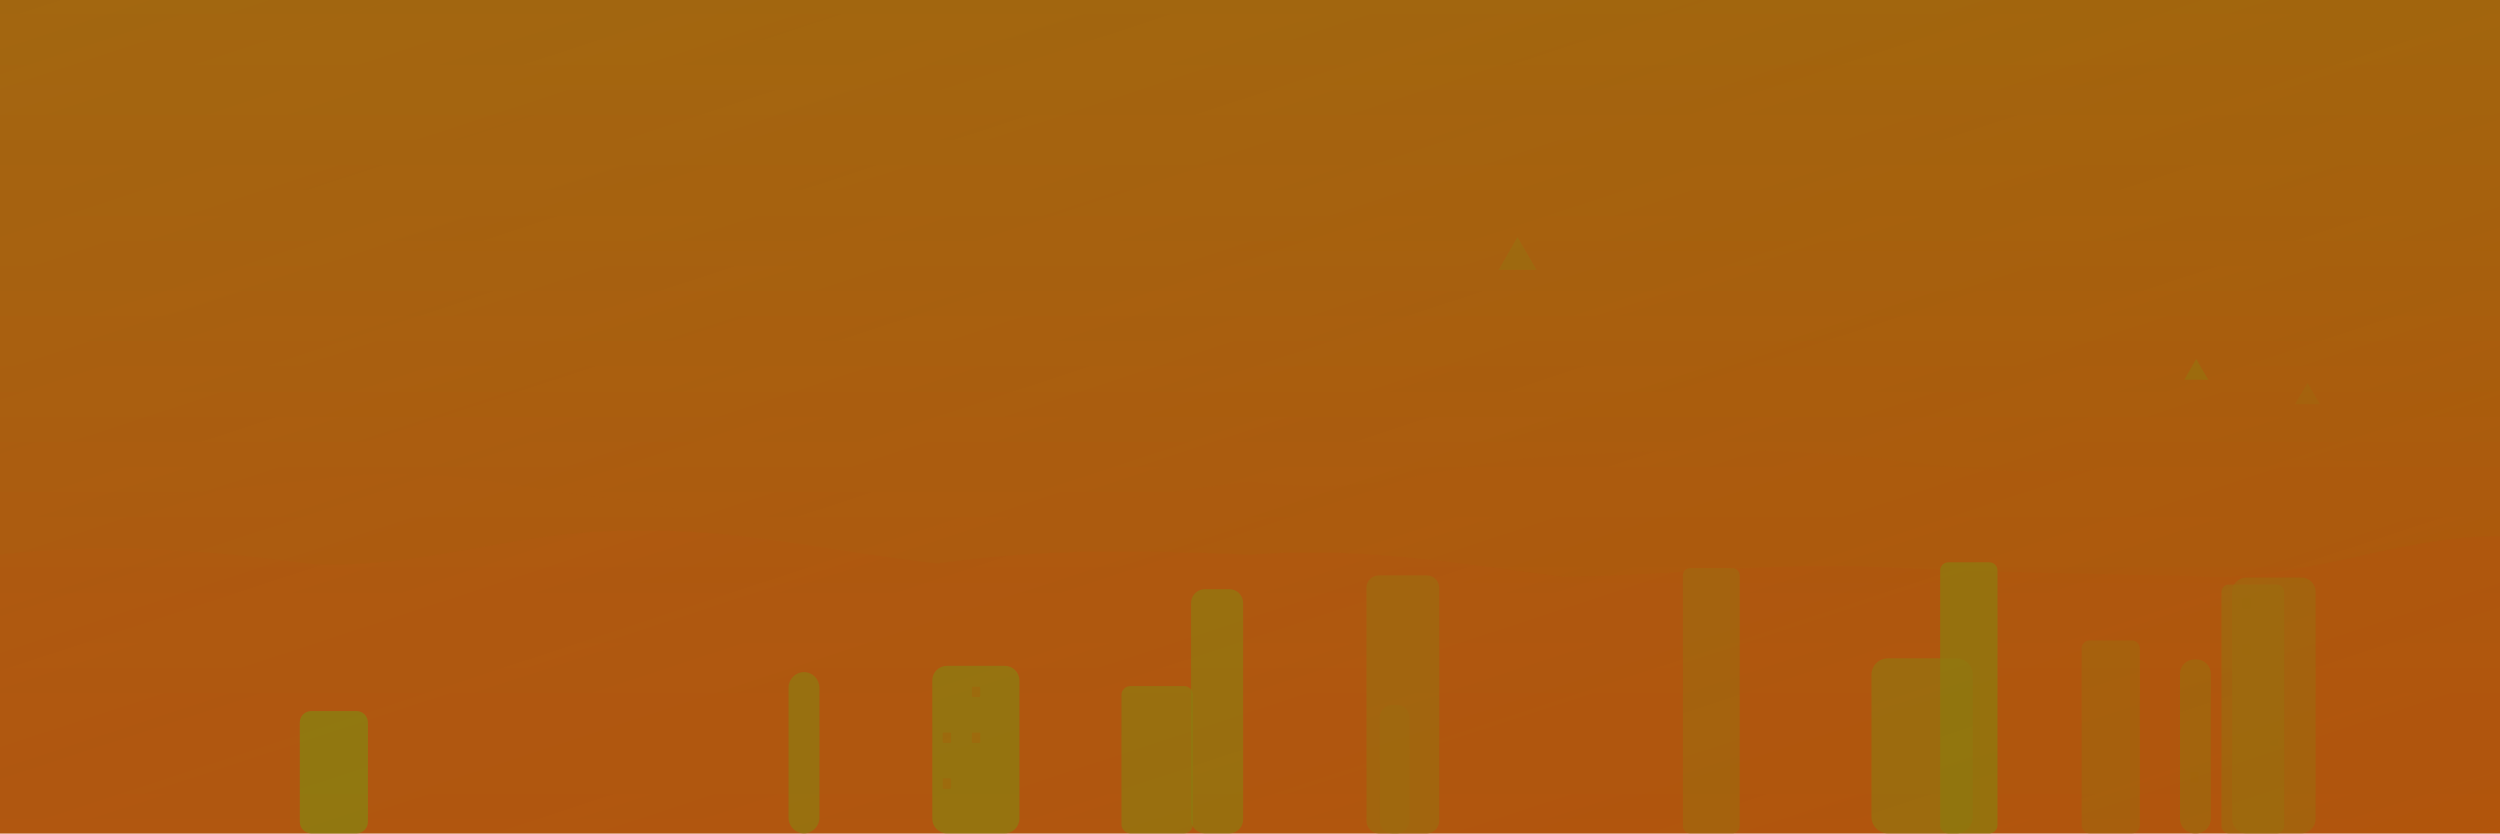
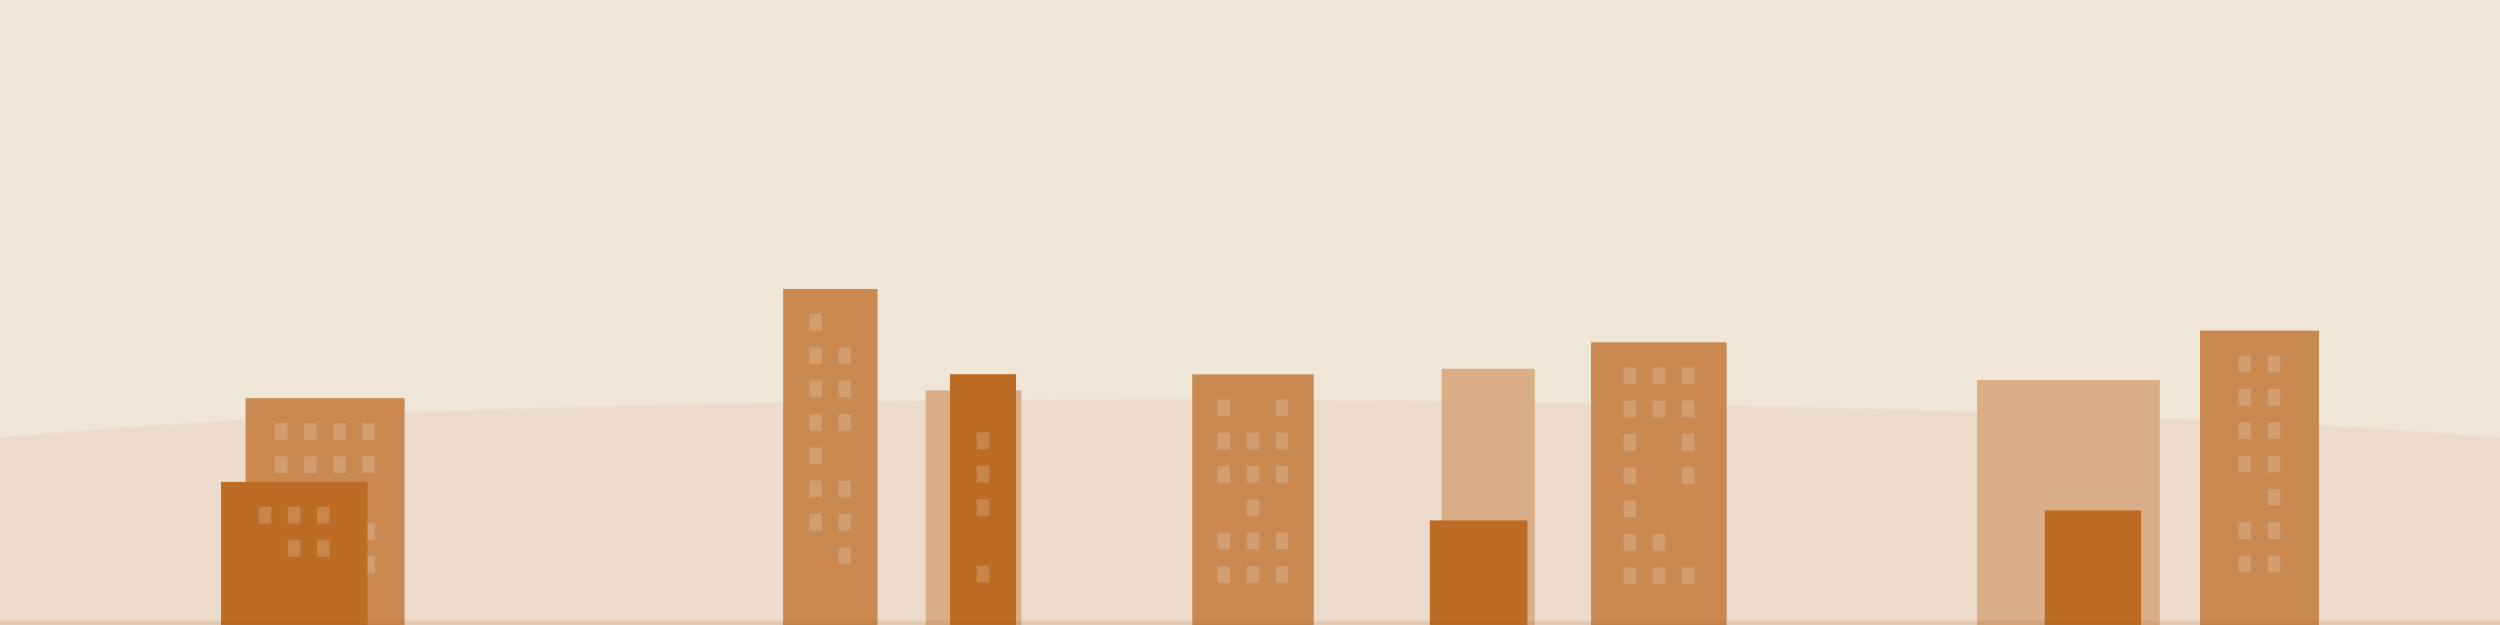
- <svg xmlns="http://www.w3.org/2000/svg" viewBox="0 0 1200 400" width="1200" height="400">
-   <defs>
-     <linearGradient id="bg" x1="0" y1="0" x2="0" y2="1">
-       <stop offset="0%" stop-color="#a16207" />
-       <stop offset="100%" stop-color="#c2410c" />
-     </linearGradient>
-     <linearGradient id="warm" x1="0" y1="0" x2="1" y2="1">
-       <stop offset="0%" stop-color="#ad9366" stop-opacity="0.18" />
-       <stop offset="100%" stop-color="#ad9366" stop-opacity="0.06" />
-     </linearGradient>
-   </defs>
-   <rect width="1200" height="400" fill="url(#bg)" />
-   <path d="M0 400 L0 239.456 C60.0 241.8, 90.0 236.2, 150.0 230.4 C210.0 222.2, 240.0 233.5, 300.0 240.1 C360.0 249.0, 390.0 262.6, 450.0 253.6 C510.0 245.5, 540.0 238.4, 600.0 231.1 C660.0 239.5, 690.0 222.2, 750.0 218.7 C810.0 215.7, 840.0 214.4, 900.0 219.8 C960.0 227.5, 990.0 229.3, 1050.0 220.3 C1110.0 220.6, 1140.0 222.0, 1200.0 221.6 L1200 400 Z" fill="#b64d0a" opacity="0.45" />
-   <path d="M0 400 L0 266.092 C52.5 260.6, 97.5 263.8, 150.0 270.7 C202.5 273.2, 247.5 254.7, 300.0 254.8 C352.5 253.0, 397.5 264.6, 450.0 270.4 C502.5 263.0, 547.5 264.1, 600.0 266.2 C652.5 262.2, 697.5 270.0, 750.0 276.9 C802.5 276.2, 847.5 269.9, 900.0 272.0 C952.5 274.7, 997.5 275.4, 1050.0 276.3 C1102.5 280.9, 1147.5 257.3, 1200.0 257.3 L1200 400 Z" fill="#c2410c" opacity="0.3" />
-   <rect x="807.8" y="272.7" width="27.2" height="127.3" rx="3.4" fill="#93730d" opacity="0.55" />
-   <rect x="1046.4" y="316.5" width="14.8" height="83.5" rx="7.0" fill="#9c690c" opacity="0.80" />
-   <rect x="1051.4" y="370.5" width="4" height="5" rx="0.5" fill="#a16207" opacity="0.6" />
-   <rect x="898.3" y="316.0" width="48.7" height="84.0" rx="7.9" fill="#897d0d" opacity="0.75" />
-   <rect x="447.5" y="319.6" width="41.8" height="80.4" rx="7.0" fill="#6d9b0d" opacity="0.67" />
-   <rect x="466.5" y="329.6" width="4" height="5" rx="0.5" fill="#a16207" opacity="0.6" />
-   <rect x="452.5" y="351.6" width="4" height="5" rx="0.5" fill="#a16207" opacity="0.6" />
-   <rect x="466.5" y="351.6" width="4" height="5" rx="0.5" fill="#a16207" opacity="0.6" />
-   <rect x="452.5" y="373.6" width="4" height="5" rx="0.5" fill="#a16207" opacity="0.6" />
-   <rect x="143.9" y="341.3" width="32.7" height="58.7" rx="5.5" fill="#6a9e0d" opacity="0.75" />
-   <rect x="571.7" y="282.8" width="25.0" height="117.2" rx="6.6" fill="#73940d" opacity="0.63" />
-   <rect x="1071.4" y="277.2" width="40.1" height="122.8" rx="6.9" fill="#8e770d" opacity="0.50" />
-   <rect x="1076.4" y="287.2" width="4" height="5" rx="0.5" fill="#a16207" opacity="0.6" />
-   <rect x="1076.4" y="309.2" width="4" height="5" rx="0.5" fill="#a16207" opacity="0.6" />
-   <rect x="1089.8" y="353.2" width="4" height="5" rx="0.5" fill="#a16207" opacity="0.6" />
-   <rect x="378.5" y="322.6" width="14.8" height="77.4" rx="7.5" fill="#7c8a0d" opacity="0.75" />
-   <rect x="538.3" y="329.3" width="34.3" height="70.7" rx="4.3" fill="#75920d" opacity="0.65" />
-   <rect x="662.3" y="338.4" width="14.2" height="61.6" rx="6.0" fill="#7c8b0d" opacity="0.67" />
-   <rect x="931.3" y="269.9" width="27.5" height="130.1" rx="3.9" fill="#7c8a0d" opacity="0.79" />
-   <rect x="999.2" y="307.4" width="27.9" height="92.6" rx="3.8" fill="#9c690c" opacity="0.56" />
-   <rect x="1066.3" y="280.6" width="30.1" height="119.4" rx="3.5" fill="#91750d" opacity="0.60" />
-   <rect x="655.9" y="276.2" width="34.9" height="123.8" rx="5.9" fill="#9d680c" opacity="0.84" />
-   <polygon points="1107.6,183.7 1101.6,194.0 1113.5,194.0" fill="#65a30d" opacity="0.15" />
-   <polygon points="728.4,113.8 719.4,129.5 737.5,129.5" fill="#65a30d" opacity="0.28" />
-   <polygon points="1054.2,172.3 1048.4,182.3 1060.0,182.3" fill="#65a30d" opacity="0.33" />
-   <rect width="1200" height="400" fill="url(#warm)" />
-   <rect width="1200" height="400" fill="#a16207" opacity="0.45" />
+ <svg xmlns="http://www.w3.org/2000/svg" viewBox="0 0 1200 300" width="1200" height="300">
+   <rect width="1200" height="300" fill="#f0e6d8" />
+   <path d="M0 300 L0 210.0 C322.6 179.7, 1005.3 192.7, 1200 210.0 L1200 300 Z" fill="#e4c4a8" opacity="0.3" />
+   <rect x="114.9" y="235.7" width="42.2" height="64.3" fill="#daae87" />
+   <rect x="444.3" y="187.4" width="46.0" height="112.6" fill="#daae87" />
+   <rect x="692.0" y="177.0" width="44.7" height="123.0" fill="#daae87" />
+   <rect x="949.0" y="182.4" width="87.7" height="117.6" fill="#daae87" />
+   <rect x="117.9" y="191.1" width="76.3" height="108.9" fill="#c98951" />
+   <rect x="132.0" y="203.1" width="6" height="8" fill="#dcb28e" opacity="0.5" />
+   <rect x="146.0" y="203.1" width="6" height="8" fill="#dcb28e" opacity="0.5" />
+   <rect x="160.0" y="203.1" width="6" height="8" fill="#dcb28e" opacity="0.5" />
+   <rect x="174.0" y="203.1" width="6" height="8" fill="#dcb28e" opacity="0.5" />
+   <rect x="132.0" y="219.1" width="6" height="8" fill="#dcb28e" opacity="0.5" />
+   <rect x="146.0" y="219.1" width="6" height="8" fill="#dcb28e" opacity="0.5" />
+   <rect x="160.0" y="219.1" width="6" height="8" fill="#dcb28e" opacity="0.5" />
+   <rect x="174.0" y="219.1" width="6" height="8" fill="#dcb28e" opacity="0.5" />
+   <rect x="132.0" y="235.1" width="6" height="8" fill="#dcb28e" opacity="0.5" />
+   <rect x="160.0" y="235.1" width="6" height="8" fill="#dcb28e" opacity="0.5" />
+   <rect x="132.0" y="251.1" width="6" height="8" fill="#dcb28e" opacity="0.5" />
+   <rect x="160.0" y="251.1" width="6" height="8" fill="#dcb28e" opacity="0.5" />
+   <rect x="174.0" y="251.1" width="6" height="8" fill="#dcb28e" opacity="0.5" />
+   <rect x="132.0" y="267.1" width="6" height="8" fill="#dcb28e" opacity="0.5" />
+   <rect x="146.0" y="267.1" width="6" height="8" fill="#dcb28e" opacity="0.5" />
+   <rect x="160.0" y="267.1" width="6" height="8" fill="#dcb28e" opacity="0.5" />
+   <rect x="174.0" y="267.1" width="6" height="8" fill="#dcb28e" opacity="0.5" />
+   <rect x="375.9" y="138.7" width="45.3" height="161.3" fill="#c98951" />
+   <rect x="388.5" y="150.7" width="6" height="8" fill="#dcb28e" opacity="0.5" />
+   <rect x="388.5" y="166.7" width="6" height="8" fill="#dcb28e" opacity="0.5" />
+   <rect x="402.5" y="166.7" width="6" height="8" fill="#dcb28e" opacity="0.5" />
+   <rect x="388.5" y="182.7" width="6" height="8" fill="#dcb28e" opacity="0.5" />
+   <rect x="402.5" y="182.7" width="6" height="8" fill="#dcb28e" opacity="0.5" />
+   <rect x="388.5" y="198.7" width="6" height="8" fill="#dcb28e" opacity="0.5" />
+   <rect x="402.5" y="198.7" width="6" height="8" fill="#dcb28e" opacity="0.5" />
+   <rect x="388.5" y="214.7" width="6" height="8" fill="#dcb28e" opacity="0.5" />
+   <rect x="388.5" y="230.7" width="6" height="8" fill="#dcb28e" opacity="0.5" />
+   <rect x="402.5" y="230.7" width="6" height="8" fill="#dcb28e" opacity="0.5" />
+   <rect x="388.5" y="246.7" width="6" height="8" fill="#dcb28e" opacity="0.5" />
+   <rect x="402.5" y="246.7" width="6" height="8" fill="#dcb28e" opacity="0.5" />
+   <rect x="402.5" y="262.7" width="6" height="8" fill="#dcb28e" opacity="0.5" />
+   <rect x="572.3" y="179.7" width="58.3" height="120.3" fill="#c98951" />
+   <rect x="584.4" y="191.7" width="6" height="8" fill="#dcb28e" opacity="0.5" />
+   <rect x="612.4" y="191.7" width="6" height="8" fill="#dcb28e" opacity="0.5" />
+   <rect x="584.4" y="207.7" width="6" height="8" fill="#dcb28e" opacity="0.5" />
+   <rect x="598.4" y="207.7" width="6" height="8" fill="#dcb28e" opacity="0.5" />
+   <rect x="612.4" y="207.7" width="6" height="8" fill="#dcb28e" opacity="0.5" />
+   <rect x="584.4" y="223.7" width="6" height="8" fill="#dcb28e" opacity="0.5" />
+   <rect x="598.4" y="223.7" width="6" height="8" fill="#dcb28e" opacity="0.5" />
+   <rect x="612.4" y="223.7" width="6" height="8" fill="#dcb28e" opacity="0.5" />
+   <rect x="598.4" y="239.7" width="6" height="8" fill="#dcb28e" opacity="0.5" />
+   <rect x="584.4" y="255.7" width="6" height="8" fill="#dcb28e" opacity="0.5" />
+   <rect x="598.4" y="255.7" width="6" height="8" fill="#dcb28e" opacity="0.5" />
+   <rect x="612.4" y="255.7" width="6" height="8" fill="#dcb28e" opacity="0.5" />
+   <rect x="584.4" y="271.7" width="6" height="8" fill="#dcb28e" opacity="0.5" />
+   <rect x="598.4" y="271.7" width="6" height="8" fill="#dcb28e" opacity="0.5" />
+   <rect x="612.4" y="271.7" width="6" height="8" fill="#dcb28e" opacity="0.5" />
+   <rect x="763.7" y="164.3" width="65.1" height="135.7" fill="#c98951" />
+   <rect x="779.3" y="176.3" width="6" height="8" fill="#dcb28e" opacity="0.5" />
+   <rect x="793.3" y="176.3" width="6" height="8" fill="#dcb28e" opacity="0.5" />
+   <rect x="807.3" y="176.3" width="6" height="8" fill="#dcb28e" opacity="0.5" />
+   <rect x="779.3" y="192.3" width="6" height="8" fill="#dcb28e" opacity="0.5" />
+   <rect x="793.3" y="192.3" width="6" height="8" fill="#dcb28e" opacity="0.5" />
+   <rect x="807.3" y="192.3" width="6" height="8" fill="#dcb28e" opacity="0.5" />
+   <rect x="779.3" y="208.3" width="6" height="8" fill="#dcb28e" opacity="0.5" />
+   <rect x="807.3" y="208.3" width="6" height="8" fill="#dcb28e" opacity="0.5" />
+   <rect x="779.3" y="224.3" width="6" height="8" fill="#dcb28e" opacity="0.5" />
+   <rect x="807.3" y="224.3" width="6" height="8" fill="#dcb28e" opacity="0.5" />
+   <rect x="779.3" y="240.3" width="6" height="8" fill="#dcb28e" opacity="0.5" />
+   <rect x="779.3" y="256.3" width="6" height="8" fill="#dcb28e" opacity="0.5" />
+   <rect x="793.3" y="256.3" width="6" height="8" fill="#dcb28e" opacity="0.5" />
+   <rect x="779.3" y="272.3" width="6" height="8" fill="#dcb28e" opacity="0.5" />
+   <rect x="793.3" y="272.3" width="6" height="8" fill="#dcb28e" opacity="0.5" />
+   <rect x="807.3" y="272.3" width="6" height="8" fill="#dcb28e" opacity="0.5" />
+   <rect x="1056.0" y="158.7" width="57.1" height="141.3" fill="#c98951" />
+   <rect x="1074.5" y="170.7" width="6" height="8" fill="#dcb28e" opacity="0.5" />
+   <rect x="1088.5" y="170.7" width="6" height="8" fill="#dcb28e" opacity="0.5" />
+   <rect x="1074.5" y="186.7" width="6" height="8" fill="#dcb28e" opacity="0.5" />
+   <rect x="1088.5" y="186.7" width="6" height="8" fill="#dcb28e" opacity="0.5" />
+   <rect x="1074.5" y="202.7" width="6" height="8" fill="#dcb28e" opacity="0.5" />
+   <rect x="1088.5" y="202.7" width="6" height="8" fill="#dcb28e" opacity="0.5" />
+   <rect x="1074.5" y="218.7" width="6" height="8" fill="#dcb28e" opacity="0.5" />
+   <rect x="1088.5" y="218.7" width="6" height="8" fill="#dcb28e" opacity="0.5" />
+   <rect x="1088.5" y="234.7" width="6" height="8" fill="#dcb28e" opacity="0.5" />
+   <rect x="1074.5" y="250.7" width="6" height="8" fill="#dcb28e" opacity="0.5" />
+   <rect x="1088.5" y="250.7" width="6" height="8" fill="#dcb28e" opacity="0.5" />
+   <rect x="1074.5" y="266.7" width="6" height="8" fill="#dcb28e" opacity="0.5" />
+   <rect x="1088.5" y="266.7" width="6" height="8" fill="#dcb28e" opacity="0.5" />
+   <rect x="106.1" y="231.3" width="70.3" height="68.7" fill="#bc6c25" />
+   <rect x="124.2" y="243.3" width="6" height="8" fill="#d39f71" opacity="0.5" />
+   <rect x="138.2" y="243.3" width="6" height="8" fill="#d39f71" opacity="0.5" />
+   <rect x="152.2" y="243.3" width="6" height="8" fill="#d39f71" opacity="0.5" />
+   <rect x="138.2" y="259.3" width="6" height="8" fill="#d39f71" opacity="0.5" />
+   <rect x="152.2" y="259.3" width="6" height="8" fill="#d39f71" opacity="0.5" />
+   <rect x="456.0" y="179.6" width="31.7" height="120.4" fill="#bc6c25" />
+   <rect x="468.8" y="207.6" width="6" height="8" fill="#d39f71" opacity="0.5" />
+   <rect x="468.8" y="223.6" width="6" height="8" fill="#d39f71" opacity="0.5" />
+   <rect x="468.8" y="239.6" width="6" height="8" fill="#d39f71" opacity="0.5" />
+   <rect x="468.8" y="271.6" width="6" height="8" fill="#d39f71" opacity="0.5" />
+   <rect x="686.3" y="249.8" width="46.9" height="50.2" fill="#bc6c25" />
+   <rect x="981.5" y="245.0" width="46.2" height="55.0" fill="#bc6c25" />
+   <rect x="0" y="298" width="1200" height="2" fill="#a96121" opacity="0.15" />
</svg>
